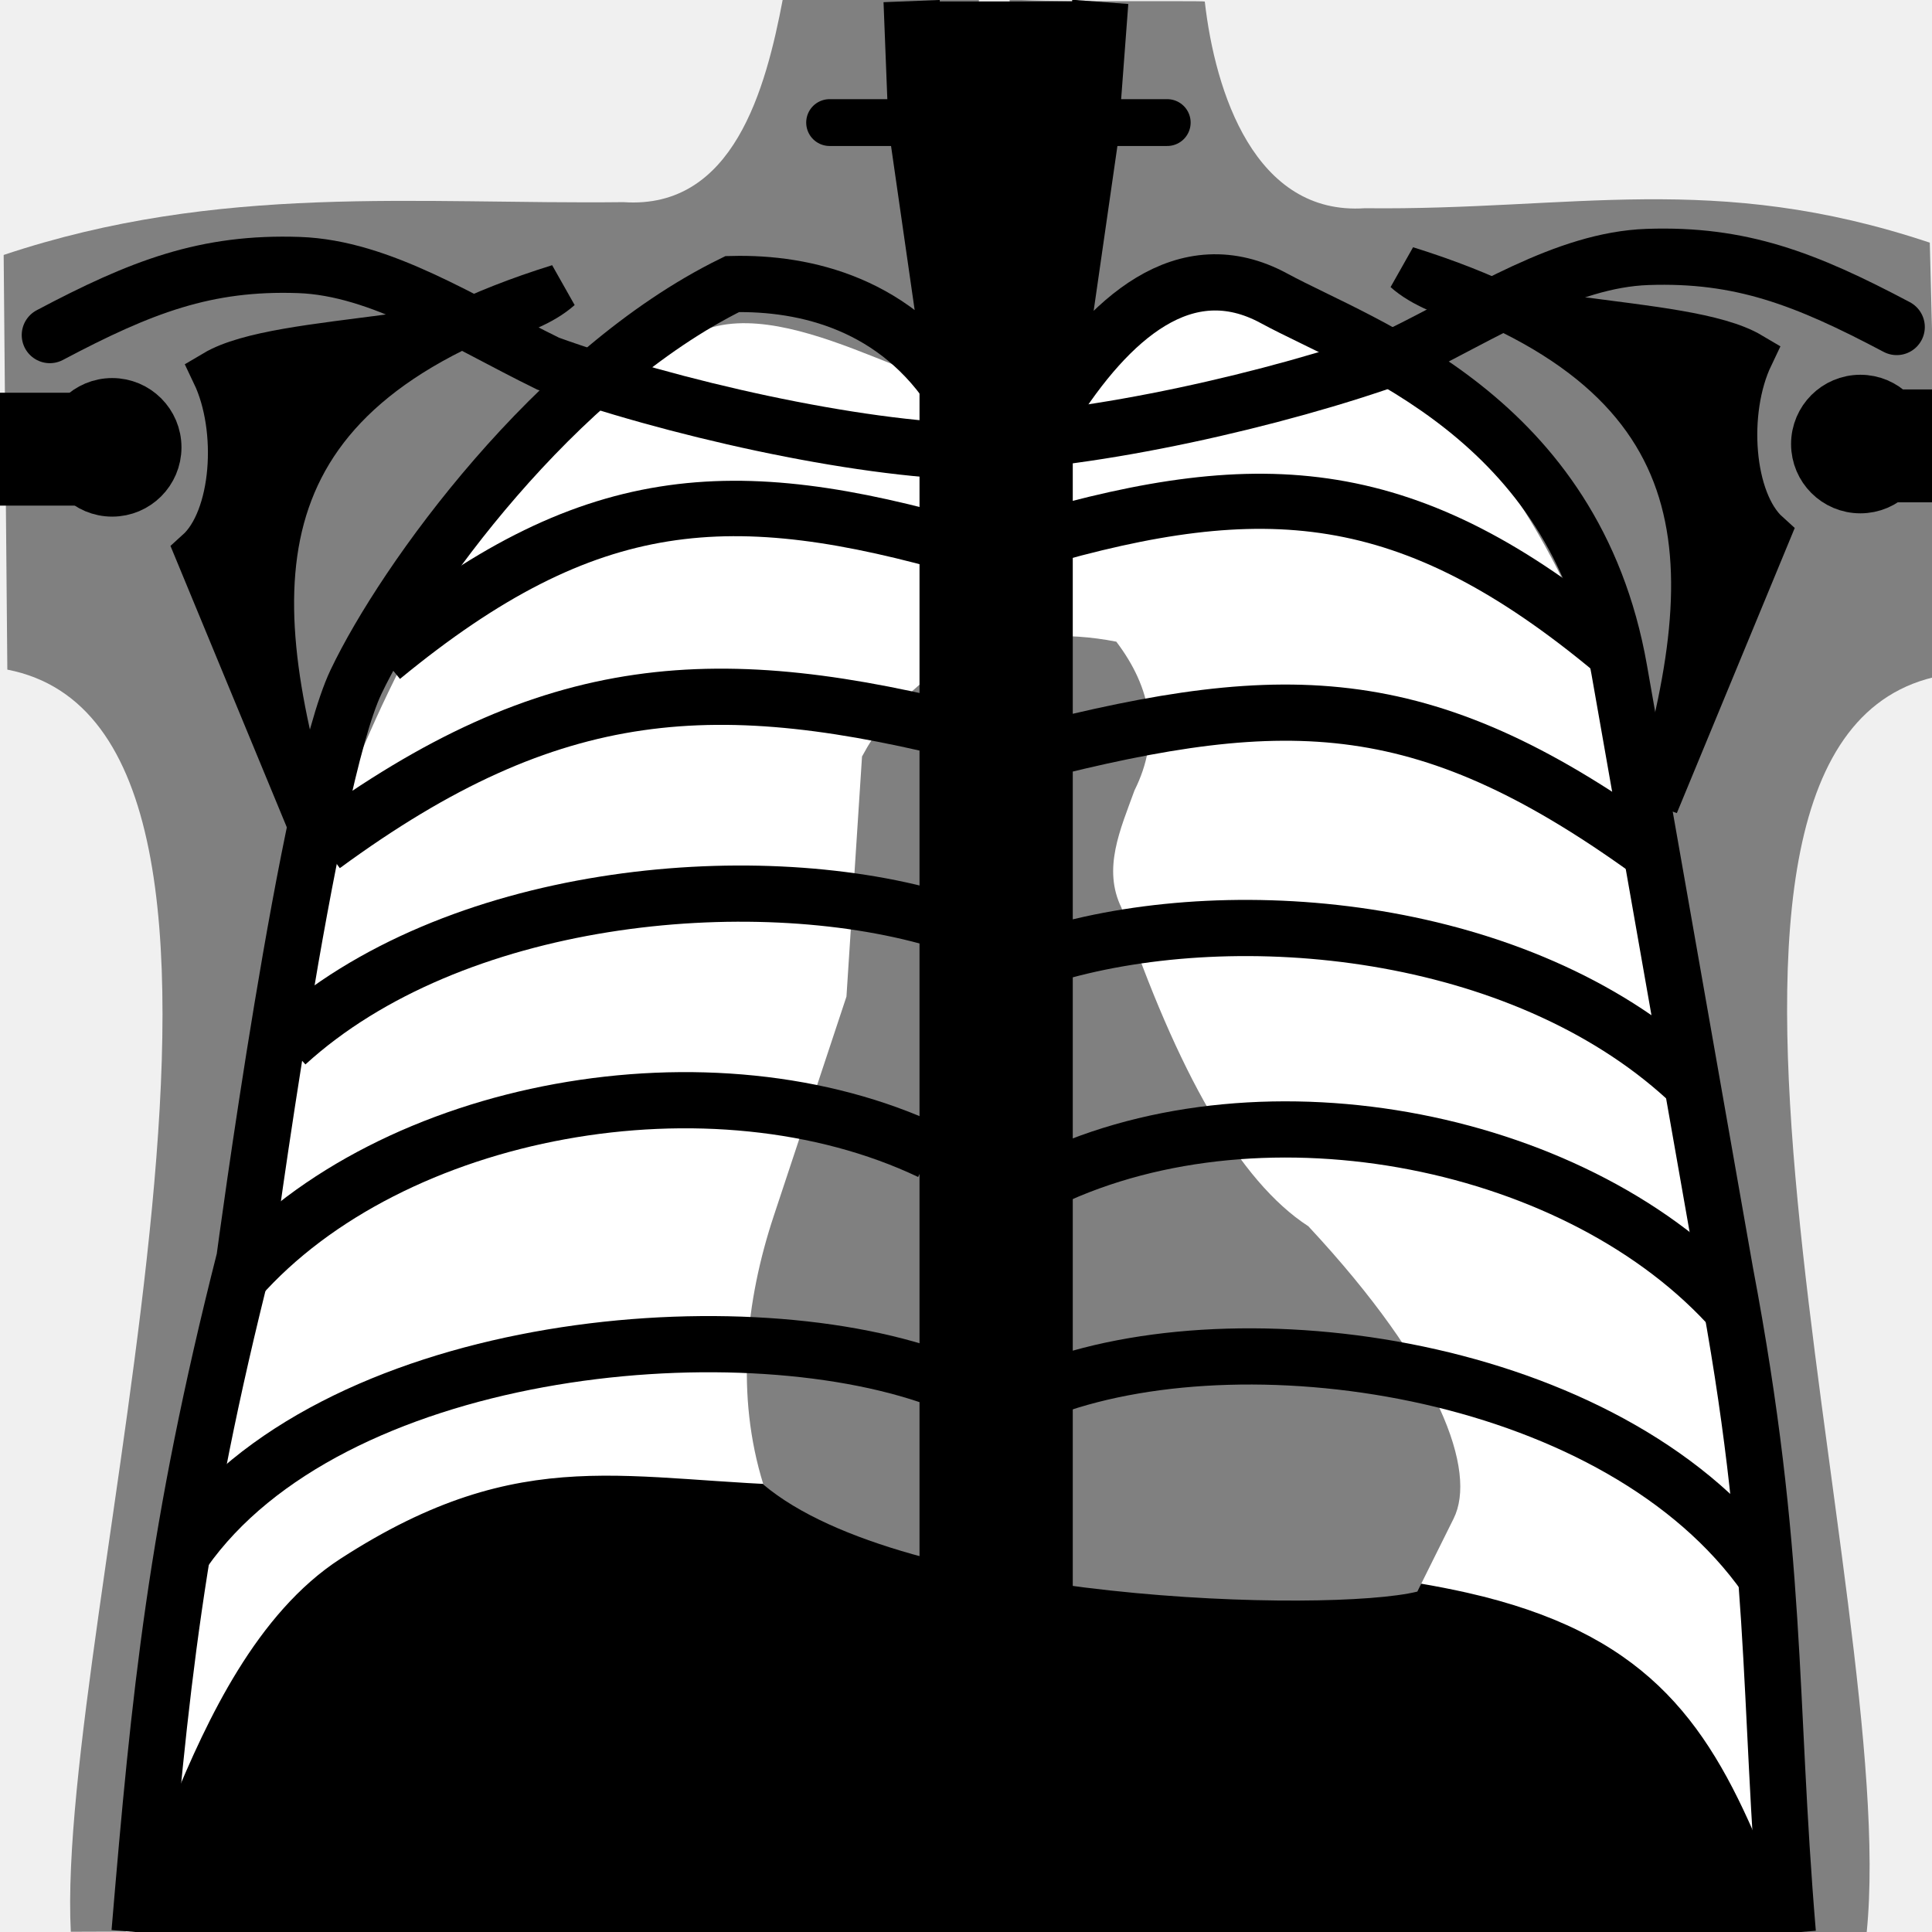
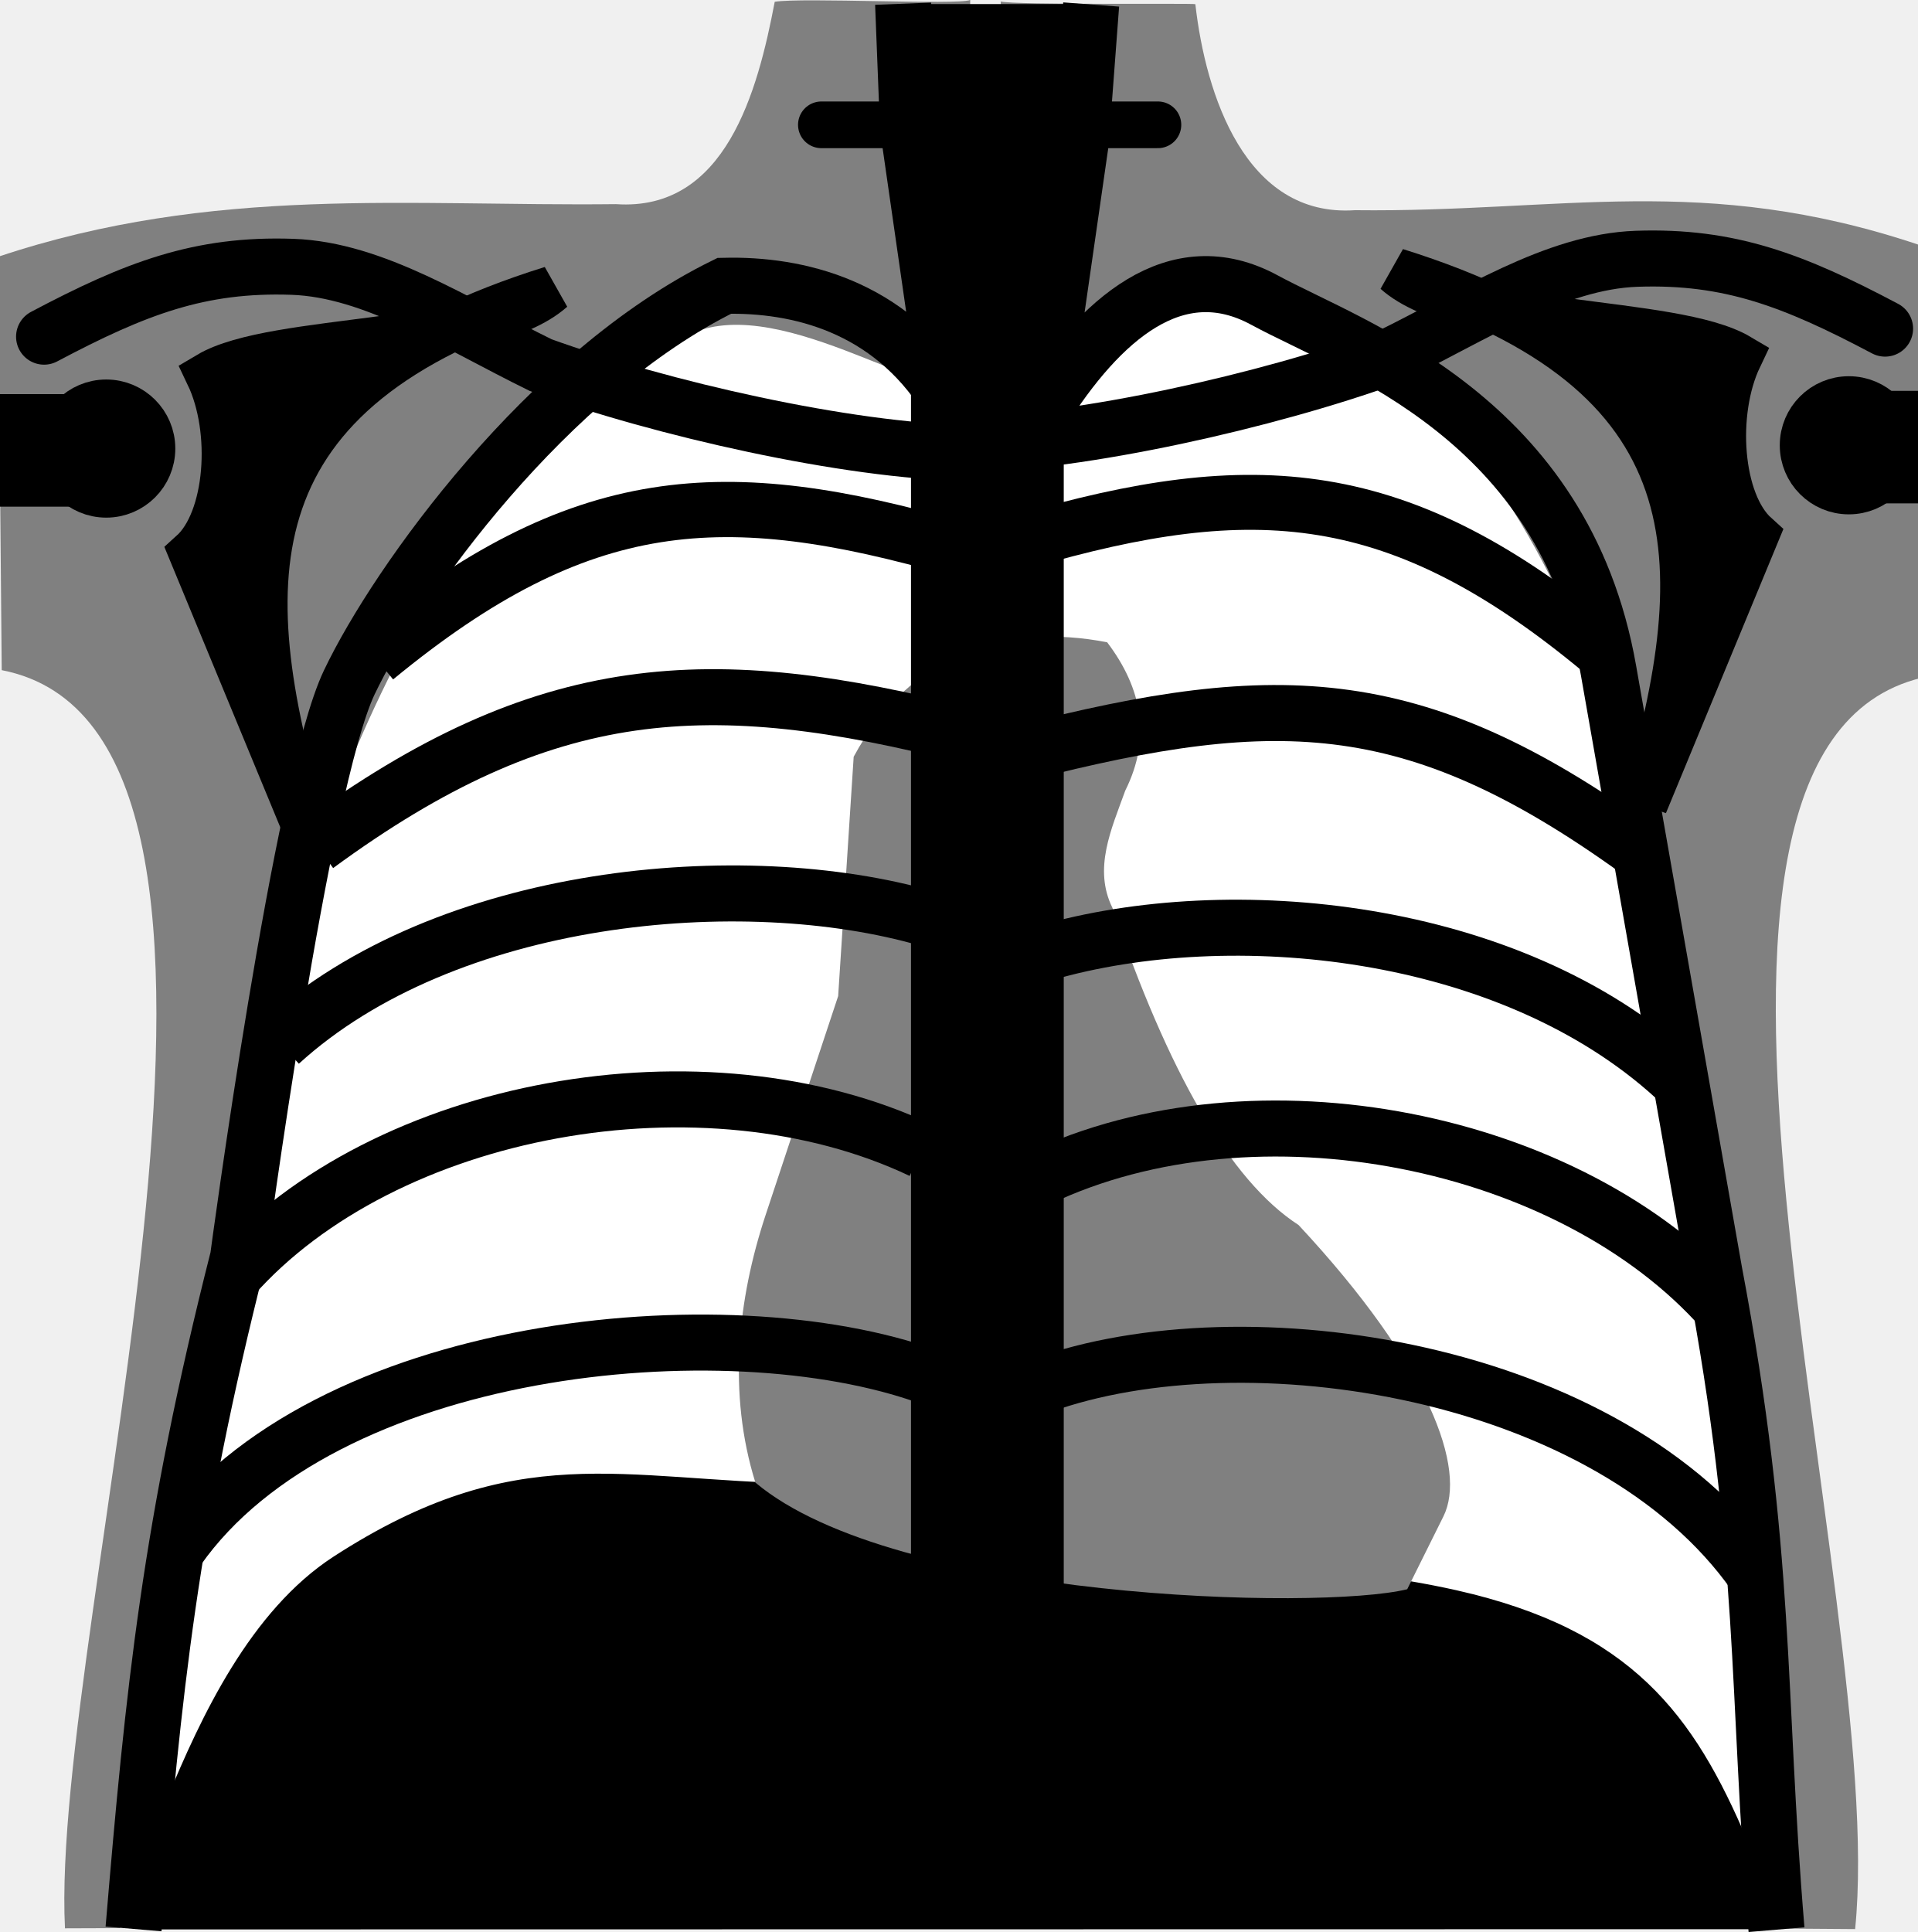
- <svg xmlns="http://www.w3.org/2000/svg" width="174.651mm" height="174.651mm" viewBox="0 0 618.843 618.843" id="svg2" version="1.1">
+ <svg xmlns="http://www.w3.org/2000/svg" width="127.034" height="128" viewBox="0 0 119.094 120" id="svg2" version="1.1">
  <defs id="defs4" />
-   <g id="layer2" transform="translate(-53.85858,-44.75912)">
-     <path style="color:#000000;clip-rule:nonzero;display:inline;overflow:visible;visibility:visible;opacity:1;isolation:auto;mix-blend-mode:normal;color-interpolation:sRGB;color-interpolation-filters:linearRGB;solid-color:#000000;solid-opacity:1;fill:#ffffff;fill-opacity:1;fill-rule:evenodd;stroke:none;stroke-width:5;stroke-linecap:round;stroke-linejoin:miter;stroke-miterlimit:4;stroke-dasharray:none;stroke-dashoffset:0;stroke-opacity:1;marker:none;color-rendering:auto;image-rendering:auto;shape-rendering:auto;text-rendering:auto;enable-background:accumulate" d="m 546.449,200.314 -91.703,-61.993 c -28.191,-0.19 -85.149,17.993 -85.151,48.022 l -0.034,477.627 261.27,-2.12 C 621.159,569.436 609.767,506.642 600.728,425.015 590.707,334.524 599.484,245.922 546.449,200.314 Z" id="rect4542-2" />
-     <path style="color:#000000;clip-rule:nonzero;display:inline;overflow:visible;visibility:visible;opacity:1;isolation:auto;mix-blend-mode:normal;color-interpolation:sRGB;color-interpolation-filters:linearRGB;solid-color:#000000;solid-opacity:1;fill:#ffffff;fill-opacity:1;fill-rule:evenodd;stroke:none;stroke-width:5;stroke-linecap:round;stroke-linejoin:miter;stroke-miterlimit:4;stroke-dasharray:none;stroke-dashoffset:0;stroke-opacity:1;marker:none;color-rendering:auto;image-rendering:auto;shape-rendering:auto;text-rendering:auto;enable-background:accumulate" d="m 205.492,204.001 81.729,-68.642 c 28.191,-0.19 85.149,17.993 85.151,48.022 l 0.034,480.565 -276.231,-0.071 C 105.847,571.46 123.888,505.342 132.927,423.714 142.948,333.223 152.457,249.608 205.492,204.001 Z" id="rect4542" />
-     <path style="color:#000000;clip-rule:nonzero;display:inline;overflow:visible;visibility:visible;opacity:1;isolation:auto;mix-blend-mode:normal;color-interpolation:sRGB;color-interpolation-filters:linearRGB;solid-color:#000000;solid-opacity:1;fill:#808080;fill-opacity:1;fill-rule:evenodd;stroke:none;stroke-width:5;stroke-linecap:butt;stroke-linejoin:miter;stroke-miterlimit:4;stroke-dasharray:none;stroke-dashoffset:0;stroke-opacity:1;marker:none;color-rendering:auto;image-rendering:auto;shape-rendering:auto;text-rendering:auto;enable-background:accumulate" d="m 671.998,122.49 c -69.105,-23.091 -114.621,-10.273 -180.935,-11.035 -35.256,2.406 -48.007,-37.175 -51.297,-66.2 0,-0.36 -58.443,0.349 -62.511,-0.865 l 0.021,125.314 c 13.313,6.675 47.464,-38.015 79.242,-29.448 174.487,47.036 143.846,422.948 173.344,523.353 l 21.913,0.164 C 662.645,556.401 574.059,280.889 675.524,261.193 Z" id="rect4493-9" />
-     <path style="color:#000000;clip-rule:nonzero;display:inline;overflow:visible;visibility:visible;opacity:1;isolation:auto;mix-blend-mode:normal;color-interpolation:sRGB;color-interpolation-filters:linearRGB;solid-color:#000000;solid-opacity:1;fill:#808080;fill-opacity:1;fill-rule:evenodd;stroke:none;stroke-width:5;stroke-linecap:butt;stroke-linejoin:miter;stroke-miterlimit:4;stroke-dasharray:none;stroke-dashoffset:0;stroke-opacity:1;marker:none;color-rendering:auto;image-rendering:auto;shape-rendering:auto;text-rendering:auto;enable-background:accumulate" d="m 55.034,126.421 c 69.105,-23.091 132.253,-16.151 198.567,-16.912 35.256,2.406 45.554,-36.327 51.003,-65.024 8.768,-1.434 58.737,1.092 62.805,-0.571 L 367.387,167.758 c -13.313,6.675 -63.672,-31.805 -92.172,-15.343 C 115.744,244.528 114.347,569.31 94.231,663.461 l -17.695,0.063 C 71.544,564.381 157.674,278.943 56.209,259.247 Z" id="rect4493" />
-     <path style="color:#000000;clip-rule:nonzero;display:inline;overflow:visible;visibility:visible;opacity:1;isolation:auto;mix-blend-mode:normal;color-interpolation:sRGB;color-interpolation-filters:linearRGB;solid-color:#000000;solid-opacity:1;fill:none;fill-opacity:1;fill-rule:evenodd;stroke:#000000;stroke-width:18.017;stroke-linecap:butt;stroke-linejoin:miter;stroke-miterlimit:4;stroke-dasharray:none;stroke-dashoffset:0;stroke-opacity:1;color-rendering:auto;image-rendering:auto;shape-rendering:auto;text-rendering:auto;enable-background:accumulate" d="M 98.567,663.719 C 104.98,587.335 110.24,534.432 132.158,448.038 c 0,0 20.309,-152.486 35.74,-184.874 15.431,-32.387 63.68,-99.487 120.517,-127.413 23.475,-0.561 52.921,6.363 71.479,35.809 L 347.426,84.953 345.865,45.103" id="path4148" />
-     <path style="color:#000000;clip-rule:nonzero;display:inline;overflow:visible;visibility:visible;opacity:1;isolation:auto;mix-blend-mode:normal;color-interpolation:sRGB;color-interpolation-filters:linearRGB;solid-color:#000000;solid-opacity:1;fill:none;fill-opacity:1;fill-rule:evenodd;stroke:#000000;stroke-width:18;stroke-linecap:round;stroke-linejoin:miter;stroke-miterlimit:4;stroke-dasharray:none;stroke-dashoffset:0;stroke-opacity:1;color-rendering:auto;image-rendering:auto;shape-rendering:auto;text-rendering:auto;enable-background:accumulate" d="M 366.545,189.491 C 327.758,188.75 268.19,175.262 229.403,161.231 c -27.597,-13.528 -53.504,-30.68 -79.792,-31.584 -29.774,-1.024 -50.424,6.887 -79.792,22.442" id="path4152" />
-     <path style="fill:#000000;fill-rule:evenodd;stroke:#000000;stroke-width:1.003px;stroke-linecap:butt;stroke-linejoin:miter;stroke-opacity:1" d="m 109.716,622.275 c 10.889,-26.349 26.763,-60.519 53.455,-77.8 58.69,-37.997 91.895,-24.337 151.011,-23.346 27.139,9.892 52.193,24.707 84.694,24.735 39.524,0.034 85.206,0.671 124.759,9.538 56.072,12.658 75.968,39.849 93.09,80.248 l 4.188,27.654 -516.043,0.074 c -3.224,-21.734 -0.785,-19.37 4.844,-41.103 z" id="path4154" />
-     <path id="path4526" d="m 298.39,520.297 c -8.934,-28.7 -5.759,-58.693 3.325,-86.1 l 23.273,-70.217 4.987,-76.904 c 17.835,-33.159 49.197,-43.096 81.454,-36.78 11.199,14.786 14.287,30.664 5.818,47.647 -4.539,12.539 -10.301,25.078 -4.156,37.616 17.808,52.288 37.604,87.579 59.844,101.982 42.434,45.54 54.046,78.535 46.545,93.623 l -11.636,23.406 c -27.958,6.883 -164.461,3.589 -209.453,-34.273 z" style="color:#000000;clip-rule:nonzero;display:inline;overflow:visible;visibility:visible;opacity:1;isolation:auto;mix-blend-mode:normal;color-interpolation:sRGB;color-interpolation-filters:linearRGB;solid-color:#000000;solid-opacity:1;fill:#808080;fill-opacity:1;fill-rule:evenodd;stroke:none;stroke-width:5;stroke-linecap:butt;stroke-linejoin:miter;stroke-miterlimit:4;stroke-dasharray:none;stroke-dashoffset:0;stroke-opacity:1;marker:none;color-rendering:auto;image-rendering:auto;shape-rendering:auto;text-rendering:auto;enable-background:accumulate" />
-     <path style="color:#000000;clip-rule:nonzero;display:inline;overflow:visible;visibility:visible;opacity:1;isolation:auto;mix-blend-mode:normal;color-interpolation:sRGB;color-interpolation-filters:linearRGB;solid-color:#000000;solid-opacity:1;fill:none;fill-opacity:1;fill-rule:evenodd;stroke:#000000;stroke-width:18;stroke-linecap:butt;stroke-linejoin:miter;stroke-miterlimit:4;stroke-dasharray:none;stroke-dashoffset:0;stroke-opacity:1;color-rendering:auto;image-rendering:auto;shape-rendering:auto;text-rendering:auto;enable-background:accumulate" d="m 112.76,541.658 c 46.651,-66.358 175.831,-78.941 241.175,-55.371" id="path4158" />
-     <path style="color:#000000;clip-rule:nonzero;display:inline;overflow:visible;visibility:visible;opacity:1;isolation:auto;mix-blend-mode:normal;color-interpolation:sRGB;color-interpolation-filters:linearRGB;solid-color:#000000;solid-opacity:1;fill:none;fill-opacity:1;fill-rule:evenodd;stroke:#000000;stroke-width:18;stroke-linecap:butt;stroke-linejoin:miter;stroke-miterlimit:4;stroke-dasharray:none;stroke-dashoffset:0;stroke-opacity:1;color-rendering:auto;image-rendering:auto;shape-rendering:auto;text-rendering:auto;enable-background:accumulate" d="m 130.347,454.288 c 48.895,-55.279 151.775,-73.771 221.472,-40.654" id="path4160" />
-     <path style="color:#000000;clip-rule:nonzero;display:inline;overflow:visible;visibility:visible;opacity:1;isolation:auto;mix-blend-mode:normal;color-interpolation:sRGB;color-interpolation-filters:linearRGB;solid-color:#000000;solid-opacity:1;fill:none;fill-opacity:1;fill-rule:evenodd;stroke:#000000;stroke-width:18;stroke-linecap:butt;stroke-linejoin:miter;stroke-miterlimit:4;stroke-dasharray:none;stroke-dashoffset:0;stroke-opacity:1;color-rendering:auto;image-rendering:auto;shape-rendering:auto;text-rendering:auto;enable-background:accumulate" d="m 145.628,379.059 c 53.202,-48.522 148.746,-57.1 208.055,-39.965" id="path4162" />
-     <path style="color:#000000;clip-rule:nonzero;display:inline;overflow:visible;visibility:visible;opacity:1;isolation:auto;mix-blend-mode:normal;color-interpolation:sRGB;color-interpolation-filters:linearRGB;solid-color:#000000;solid-opacity:1;fill:none;fill-opacity:1;fill-rule:evenodd;stroke:#000000;stroke-width:18;stroke-linecap:butt;stroke-linejoin:miter;stroke-miterlimit:4;stroke-dasharray:none;stroke-dashoffset:0;stroke-opacity:1;color-rendering:auto;image-rendering:auto;shape-rendering:auto;text-rendering:auto;enable-background:accumulate" d="m 157.382,315.585 c 73.501,-53.914 126.331,-56.47 209.23,-35.264" id="path4164" />
-     <path id="path4205" d="m 176.336,255.37 c 66.108,-54.401 112.127,-56.491 186.688,-35.093" style="color:#000000;clip-rule:nonzero;display:inline;overflow:visible;visibility:visible;opacity:1;isolation:auto;mix-blend-mode:normal;color-interpolation:sRGB;color-interpolation-filters:linearRGB;solid-color:#000000;solid-opacity:1;fill:none;fill-opacity:1;fill-rule:evenodd;stroke:#000000;stroke-width:17.752;stroke-linecap:butt;stroke-linejoin:miter;stroke-miterlimit:4;stroke-dasharray:none;stroke-dashoffset:0;stroke-opacity:1;color-rendering:auto;image-rendering:auto;shape-rendering:auto;text-rendering:auto;enable-background:accumulate" />
-     <path style="color:#000000;clip-rule:nonzero;display:inline;overflow:visible;visibility:visible;opacity:1;isolation:auto;mix-blend-mode:normal;color-interpolation:sRGB;color-interpolation-filters:linearRGB;solid-color:#000000;solid-opacity:1;fill:none;fill-opacity:1;fill-rule:evenodd;stroke:#000000;stroke-width:18.009;stroke-linecap:butt;stroke-linejoin:miter;stroke-miterlimit:4;stroke-dasharray:none;stroke-dashoffset:0;stroke-opacity:1;color-rendering:auto;image-rendering:auto;shape-rendering:auto;text-rendering:auto;enable-background:accumulate" d="M 626.515,663.952 C 620.102,587.641 623.694,543.338 606.478,452.32 L 572.518,259.304 C 558.211,177.988 490.519,155.823 461.974,140.333 c -28.545,-15.491 -52.921,6.357 -71.48,35.775 l 12.467,-86.524 3.325,-44.225" id="path4148-6" />
-     <path id="path4205-2" d="M 570.6,253.459 C 505.294,198.996 458.353,196.414 384.696,217.837" style="color:#000000;clip-rule:nonzero;display:inline;overflow:visible;visibility:visible;opacity:1;isolation:auto;mix-blend-mode:normal;color-interpolation:sRGB;color-interpolation-filters:linearRGB;solid-color:#000000;solid-opacity:1;fill:none;fill-opacity:1;fill-rule:evenodd;stroke:#000000;stroke-width:17.654;stroke-linecap:butt;stroke-linejoin:miter;stroke-miterlimit:4;stroke-dasharray:none;stroke-dashoffset:0;stroke-opacity:1;color-rendering:auto;image-rendering:auto;shape-rendering:auto;text-rendering:auto;enable-background:accumulate" />
-     <path style="color:#000000;clip-rule:nonzero;display:inline;overflow:visible;visibility:visible;opacity:1;isolation:auto;mix-blend-mode:normal;color-interpolation:sRGB;color-interpolation-filters:linearRGB;solid-color:#000000;solid-opacity:1;fill:none;fill-opacity:1;fill-rule:evenodd;stroke:#000000;stroke-width:18;stroke-linecap:round;stroke-linejoin:miter;stroke-miterlimit:4;stroke-dasharray:none;stroke-dashoffset:0;stroke-opacity:1;color-rendering:auto;image-rendering:auto;shape-rendering:auto;text-rendering:auto;enable-background:accumulate" d="m 364.672,186.907 c 38.788,-0.741 98.355,-14.229 137.143,-28.26 27.597,-13.528 53.504,-30.68 79.792,-31.584 29.774,-1.024 50.424,6.887 79.792,22.442" id="path4152-9" />
-     <path style="color:#000000;clip-rule:nonzero;display:inline;overflow:visible;visibility:visible;opacity:1;isolation:auto;mix-blend-mode:normal;color-interpolation:sRGB;color-interpolation-filters:linearRGB;solid-color:#000000;solid-opacity:1;fill:none;fill-opacity:1;fill-rule:evenodd;stroke:#000000;stroke-width:18;stroke-linecap:butt;stroke-linejoin:miter;stroke-miterlimit:4;stroke-dasharray:none;stroke-dashoffset:0;stroke-opacity:1;color-rendering:auto;image-rendering:auto;shape-rendering:auto;text-rendering:auto;enable-background:accumulate" d="M 585.049,319.533 C 511.549,265.618 467.03,264.725 384.131,285.932" id="path4164-9" />
-     <path style="color:#000000;clip-rule:nonzero;display:inline;overflow:visible;visibility:visible;opacity:1;isolation:auto;mix-blend-mode:normal;color-interpolation:sRGB;color-interpolation-filters:linearRGB;solid-color:#000000;solid-opacity:1;fill:none;fill-opacity:1;fill-rule:evenodd;stroke:#000000;stroke-width:18;stroke-linecap:butt;stroke-linejoin:miter;stroke-miterlimit:4;stroke-dasharray:none;stroke-dashoffset:0;stroke-opacity:1;color-rendering:auto;image-rendering:auto;shape-rendering:auto;text-rendering:auto;enable-background:accumulate" d="M 593.751,390.07 C 540.55,341.548 450.882,332.97 391.574,350.105" id="path4162-4" />
-     <path style="color:#000000;clip-rule:nonzero;display:inline;overflow:visible;visibility:visible;opacity:1;isolation:auto;mix-blend-mode:normal;color-interpolation:sRGB;color-interpolation-filters:linearRGB;solid-color:#000000;solid-opacity:1;fill:none;fill-opacity:1;fill-rule:evenodd;stroke:#000000;stroke-width:18;stroke-linecap:butt;stroke-linejoin:miter;stroke-miterlimit:4;stroke-dasharray:none;stroke-dashoffset:0;stroke-opacity:1;color-rendering:auto;image-rendering:auto;shape-rendering:auto;text-rendering:auto;enable-background:accumulate" d="M 609.319,464.881 C 560.423,409.602 459.206,389.448 389.509,422.565" id="path4160-3" />
-     <path style="color:#000000;clip-rule:nonzero;display:inline;overflow:visible;visibility:visible;opacity:1;isolation:auto;mix-blend-mode:normal;color-interpolation:sRGB;color-interpolation-filters:linearRGB;solid-color:#000000;solid-opacity:1;fill:none;fill-opacity:1;fill-rule:evenodd;stroke:#000000;stroke-width:18;stroke-linecap:butt;stroke-linejoin:miter;stroke-miterlimit:4;stroke-dasharray:none;stroke-dashoffset:0;stroke-opacity:1;color-rendering:auto;image-rendering:auto;shape-rendering:auto;text-rendering:auto;enable-background:accumulate" d="M 619.515,549.807 C 572.864,483.449 455.623,465.561 390.279,489.131" id="path4158-9" />
-     <path style="color:#000000;clip-rule:nonzero;display:inline;overflow:visible;visibility:visible;opacity:1;isolation:auto;mix-blend-mode:normal;color-interpolation:sRGB;color-interpolation-filters:linearRGB;solid-color:#000000;solid-opacity:1;fill:#000000;fill-opacity:1;fill-rule:evenodd;stroke:#000000;stroke-width:15;stroke-linecap:butt;stroke-linejoin:miter;stroke-miterlimit:4;stroke-dasharray:none;stroke-dashoffset:0;stroke-opacity:1;color-rendering:auto;image-rendering:auto;shape-rendering:auto;text-rendering:auto;enable-background:accumulate" d="m 153.154,308.085 -35.74,-86.442 c 11.804,-10.652 13.859,-39.417 5.355,-57.243 21.178,-12.547 88.896,-8.643 110.177,-27.536 -103.124,32.144 -103.073,92.489 -79.792,171.221 z" id="path4150-1" />
-     <rect style="color:#000000;clip-rule:nonzero;display:inline;overflow:visible;visibility:visible;opacity:1;isolation:auto;mix-blend-mode:normal;color-interpolation:sRGB;color-interpolation-filters:linearRGB;solid-color:#000000;solid-opacity:1;fill:#000000;fill-opacity:1;fill-rule:evenodd;stroke:#000000;stroke-width:22.259;stroke-linecap:butt;stroke-linejoin:miter;stroke-miterlimit:4;stroke-dasharray:none;stroke-dashoffset:0;stroke-opacity:1;marker:none;color-rendering:auto;image-rendering:auto;shape-rendering:auto;text-rendering:auto;enable-background:accumulate" id="rect4338" width="26.829" height="588.716" x="359.52" y="56.35" />
-     <circle style="color:#000000;clip-rule:nonzero;display:inline;overflow:visible;visibility:visible;opacity:1;isolation:auto;mix-blend-mode:normal;color-interpolation:sRGB;color-interpolation-filters:linearRGB;solid-color:#000000;solid-opacity:1;fill:#000000;fill-opacity:1;fill-rule:evenodd;stroke:#000000;stroke-width:15;stroke-linecap:butt;stroke-linejoin:miter;stroke-miterlimit:4;stroke-dasharray:none;stroke-dashoffset:0;stroke-opacity:1;marker:none;color-rendering:auto;image-rendering:auto;shape-rendering:auto;text-rendering:auto;enable-background:accumulate" id="path4340" cx="89.794" cy="188.048" r="14.693" />
-     <rect style="color:#000000;clip-rule:nonzero;display:inline;overflow:visible;visibility:visible;opacity:1;isolation:auto;mix-blend-mode:normal;color-interpolation:sRGB;color-interpolation-filters:linearRGB;solid-color:#000000;solid-opacity:1;fill:#000000;fill-opacity:1;fill-rule:evenodd;stroke:#000000;stroke-width:15;stroke-linecap:butt;stroke-linejoin:miter;stroke-miterlimit:4;stroke-dasharray:none;stroke-dashoffset:0;stroke-opacity:1;marker:none;color-rendering:auto;image-rendering:auto;shape-rendering:auto;text-rendering:auto;enable-background:accumulate" id="rect4342" width="34.088" height="21.158" x="53.942" y="178.057" />
-     <path style="color:#000000;clip-rule:nonzero;display:inline;overflow:visible;visibility:visible;opacity:1;isolation:auto;mix-blend-mode:normal;color-interpolation:sRGB;color-interpolation-filters:linearRGB;solid-color:#000000;solid-opacity:1;fill:none;fill-opacity:1;fill-rule:evenodd;stroke:#000000;stroke-width:15;stroke-linecap:round;stroke-linejoin:miter;stroke-miterlimit:4;stroke-dasharray:none;stroke-dashoffset:0;stroke-opacity:1;color-rendering:auto;image-rendering:auto;shape-rendering:auto;text-rendering:auto;enable-background:accumulate" d="m 319.594,84.021 108.141,0" id="path4344" />
-     <circle style="color:#000000;clip-rule:nonzero;display:inline;overflow:visible;visibility:visible;opacity:1;isolation:auto;mix-blend-mode:normal;color-interpolation:sRGB;color-interpolation-filters:linearRGB;solid-color:#000000;solid-opacity:1;fill:#000000;fill-opacity:1;fill-rule:evenodd;stroke:#000000;stroke-width:15;stroke-linecap:butt;stroke-linejoin:miter;stroke-miterlimit:4;stroke-dasharray:none;stroke-dashoffset:0;stroke-opacity:1;marker:none;color-rendering:auto;image-rendering:auto;shape-rendering:auto;text-rendering:auto;enable-background:accumulate" id="path4340-4" cx="-649.753" cy="186.993" r="14.693" transform="scale(-1,1)" />
-     <rect style="color:#000000;clip-rule:nonzero;display:inline;overflow:visible;visibility:visible;opacity:1;isolation:auto;mix-blend-mode:normal;color-interpolation:sRGB;color-interpolation-filters:linearRGB;solid-color:#000000;solid-opacity:1;fill:#000000;fill-opacity:1;fill-rule:evenodd;stroke:#000000;stroke-width:15;stroke-linecap:butt;stroke-linejoin:miter;stroke-miterlimit:4;stroke-dasharray:none;stroke-dashoffset:0;stroke-opacity:1;marker:none;color-rendering:auto;image-rendering:auto;shape-rendering:auto;text-rendering:auto;enable-background:accumulate" id="rect4342-4" width="34.088" height="21.158" x="-685.604" y="177.001" transform="scale(-1,1)" />
-     <path style="color:#000000;clip-rule:nonzero;display:inline;overflow:visible;visibility:visible;opacity:1;isolation:auto;mix-blend-mode:normal;color-interpolation:sRGB;color-interpolation-filters:linearRGB;solid-color:#000000;solid-opacity:1;fill:#000000;fill-opacity:1;fill-rule:evenodd;stroke:#000000;stroke-width:15;stroke-linecap:butt;stroke-linejoin:miter;stroke-miterlimit:4;stroke-dasharray:none;stroke-dashoffset:0;stroke-opacity:1;color-rendering:auto;image-rendering:auto;shape-rendering:auto;text-rendering:auto;enable-background:accumulate" d="m 584.043,302.337 35.74,-86.442 c -11.804,-10.652 -13.859,-39.417 -5.355,-57.243 -21.178,-12.547 -88.896,-8.643 -110.177,-27.536 103.124,32.144 103.073,92.489 79.792,171.221 z" id="path4150-1-3" />
+   <g id="layer2" transform="translate(-309.0541,-294.3095)">
+     <g id="g901" transform="matrix(0.1933013,0,0,0.1933013,298.2955,285.821)">
+       <path id="rect4542-2" d="m 546.449,200.314 -91.703,-61.993 c -28.191,-0.19 -85.149,17.993 -85.151,48.022 l -0.034,477.627 261.27,-2.12 C 621.159,569.436 609.767,506.642 600.728,425.015 590.707,334.524 599.484,245.922 546.449,200.314 Z" style="color:#000000;clip-rule:nonzero;display:inline;overflow:visible;visibility:visible;opacity:1;isolation:auto;mix-blend-mode:normal;color-interpolation:sRGB;color-interpolation-filters:linearRGB;solid-color:#000000;solid-opacity:1;fill:#ffffff;fill-opacity:1;fill-rule:evenodd;stroke:none;stroke-width:5;stroke-linecap:round;stroke-linejoin:miter;stroke-miterlimit:4;stroke-dasharray:none;stroke-dashoffset:0;stroke-opacity:1;marker:none;color-rendering:auto;image-rendering:auto;shape-rendering:auto;text-rendering:auto;enable-background:accumulate" />
+       <path id="rect4542" d="m 205.492,204.001 81.729,-68.642 c 28.191,-0.19 85.149,17.993 85.151,48.022 l 0.034,480.565 -276.231,-0.071 C 105.847,571.46 123.888,505.342 132.927,423.714 142.948,333.223 152.457,249.608 205.492,204.001 Z" style="color:#000000;clip-rule:nonzero;display:inline;overflow:visible;visibility:visible;opacity:1;isolation:auto;mix-blend-mode:normal;color-interpolation:sRGB;color-interpolation-filters:linearRGB;solid-color:#000000;solid-opacity:1;fill:#ffffff;fill-opacity:1;fill-rule:evenodd;stroke:none;stroke-width:5;stroke-linecap:round;stroke-linejoin:miter;stroke-miterlimit:4;stroke-dasharray:none;stroke-dashoffset:0;stroke-opacity:1;marker:none;color-rendering:auto;image-rendering:auto;shape-rendering:auto;text-rendering:auto;enable-background:accumulate" />
+       <path id="rect4493-9" d="m 671.998,122.49 c -69.105,-23.091 -114.621,-10.273 -180.935,-11.035 -35.256,2.406 -48.007,-37.175 -51.297,-66.2 0,-0.36 -58.443,0.349 -62.511,-0.865 l 0.021,125.314 c 13.313,6.675 47.464,-38.015 79.242,-29.448 174.487,47.036 143.846,422.948 173.344,523.353 l 21.913,0.164 C 662.645,556.401 574.059,280.889 675.524,261.193 Z" style="color:#000000;clip-rule:nonzero;display:inline;overflow:visible;visibility:visible;opacity:1;isolation:auto;mix-blend-mode:normal;color-interpolation:sRGB;color-interpolation-filters:linearRGB;solid-color:#000000;solid-opacity:1;fill:#808080;fill-opacity:1;fill-rule:evenodd;stroke:none;stroke-width:5;stroke-linecap:butt;stroke-linejoin:miter;stroke-miterlimit:4;stroke-dasharray:none;stroke-dashoffset:0;stroke-opacity:1;marker:none;color-rendering:auto;image-rendering:auto;shape-rendering:auto;text-rendering:auto;enable-background:accumulate" />
+       <path id="rect4493" d="m 55.034,126.421 c 69.105,-23.091 132.253,-16.151 198.567,-16.912 35.256,2.406 45.554,-36.327 51.003,-65.024 8.768,-1.434 58.737,1.092 62.805,-0.571 L 367.387,167.758 c -13.313,6.675 -63.672,-31.805 -92.172,-15.343 C 115.744,244.528 114.347,569.31 94.231,663.461 l -17.695,0.063 C 71.544,564.381 157.674,278.943 56.209,259.247 Z" style="color:#000000;clip-rule:nonzero;display:inline;overflow:visible;visibility:visible;opacity:1;isolation:auto;mix-blend-mode:normal;color-interpolation:sRGB;color-interpolation-filters:linearRGB;solid-color:#000000;solid-opacity:1;fill:#808080;fill-opacity:1;fill-rule:evenodd;stroke:none;stroke-width:5;stroke-linecap:butt;stroke-linejoin:miter;stroke-miterlimit:4;stroke-dasharray:none;stroke-dashoffset:0;stroke-opacity:1;marker:none;color-rendering:auto;image-rendering:auto;shape-rendering:auto;text-rendering:auto;enable-background:accumulate" />
+       <path id="path4148" d="M 98.567,663.719 C 104.98,587.335 110.24,534.432 132.158,448.038 c 0,0 20.309,-152.486 35.74,-184.874 15.431,-32.387 63.68,-99.487 120.517,-127.413 23.475,-0.561 52.921,6.363 71.479,35.809 L 347.426,84.953 345.865,45.103" style="color:#000000;clip-rule:nonzero;display:inline;overflow:visible;visibility:visible;opacity:1;isolation:auto;mix-blend-mode:normal;color-interpolation:sRGB;color-interpolation-filters:linearRGB;solid-color:#000000;solid-opacity:1;fill:none;fill-opacity:1;fill-rule:evenodd;stroke:#000000;stroke-width:18.017;stroke-linecap:butt;stroke-linejoin:miter;stroke-miterlimit:4;stroke-dasharray:none;stroke-dashoffset:0;stroke-opacity:1;color-rendering:auto;image-rendering:auto;shape-rendering:auto;text-rendering:auto;enable-background:accumulate" />
+       <path id="path4152" d="M 366.545,189.491 C 327.758,188.75 268.19,175.262 229.403,161.231 c -27.597,-13.528 -53.504,-30.68 -79.792,-31.584 -29.774,-1.024 -50.424,6.887 -79.792,22.442" style="color:#000000;clip-rule:nonzero;display:inline;overflow:visible;visibility:visible;opacity:1;isolation:auto;mix-blend-mode:normal;color-interpolation:sRGB;color-interpolation-filters:linearRGB;solid-color:#000000;solid-opacity:1;fill:none;fill-opacity:1;fill-rule:evenodd;stroke:#000000;stroke-width:18;stroke-linecap:round;stroke-linejoin:miter;stroke-miterlimit:4;stroke-dasharray:none;stroke-dashoffset:0;stroke-opacity:1;color-rendering:auto;image-rendering:auto;shape-rendering:auto;text-rendering:auto;enable-background:accumulate" />
+       <path id="path4154" d="m 109.716,622.275 c 10.889,-26.349 26.763,-60.519 53.455,-77.8 58.69,-37.997 91.895,-24.337 151.011,-23.346 27.139,9.892 52.193,24.707 84.694,24.735 39.524,0.034 85.206,0.671 124.759,9.538 56.072,12.658 75.968,39.849 93.09,80.248 l 4.188,27.654 -516.043,0.074 c -3.224,-21.734 -0.785,-19.37 4.844,-41.103 z" style="fill:#000000;fill-rule:evenodd;stroke:#000000;stroke-width:1.003px;stroke-linecap:butt;stroke-linejoin:miter;stroke-opacity:1" />
+       <path style="color:#000000;clip-rule:nonzero;display:inline;overflow:visible;visibility:visible;opacity:1;isolation:auto;mix-blend-mode:normal;color-interpolation:sRGB;color-interpolation-filters:linearRGB;solid-color:#000000;solid-opacity:1;fill:#808080;fill-opacity:1;fill-rule:evenodd;stroke:none;stroke-width:5;stroke-linecap:butt;stroke-linejoin:miter;stroke-miterlimit:4;stroke-dasharray:none;stroke-dashoffset:0;stroke-opacity:1;marker:none;color-rendering:auto;image-rendering:auto;shape-rendering:auto;text-rendering:auto;enable-background:accumulate" d="m 298.39,520.297 c -8.934,-28.7 -5.759,-58.693 3.325,-86.1 l 23.273,-70.217 4.987,-76.904 c 17.835,-33.159 49.197,-43.096 81.454,-36.78 11.199,14.786 14.287,30.664 5.818,47.647 -4.539,12.539 -10.301,25.078 -4.156,37.616 17.808,52.288 37.604,87.579 59.844,101.982 42.434,45.54 54.046,78.535 46.545,93.623 l -11.636,23.406 c -27.958,6.883 -164.461,3.589 -209.453,-34.273 z" id="path4526" />
+       <path id="path4158" d="m 112.76,541.658 c 46.651,-66.358 175.831,-78.941 241.175,-55.371" style="color:#000000;clip-rule:nonzero;display:inline;overflow:visible;visibility:visible;opacity:1;isolation:auto;mix-blend-mode:normal;color-interpolation:sRGB;color-interpolation-filters:linearRGB;solid-color:#000000;solid-opacity:1;fill:none;fill-opacity:1;fill-rule:evenodd;stroke:#000000;stroke-width:18;stroke-linecap:butt;stroke-linejoin:miter;stroke-miterlimit:4;stroke-dasharray:none;stroke-dashoffset:0;stroke-opacity:1;color-rendering:auto;image-rendering:auto;shape-rendering:auto;text-rendering:auto;enable-background:accumulate" />
+       <path id="path4160" d="m 130.347,454.288 c 48.895,-55.279 151.775,-73.771 221.472,-40.654" style="color:#000000;clip-rule:nonzero;display:inline;overflow:visible;visibility:visible;opacity:1;isolation:auto;mix-blend-mode:normal;color-interpolation:sRGB;color-interpolation-filters:linearRGB;solid-color:#000000;solid-opacity:1;fill:none;fill-opacity:1;fill-rule:evenodd;stroke:#000000;stroke-width:18;stroke-linecap:butt;stroke-linejoin:miter;stroke-miterlimit:4;stroke-dasharray:none;stroke-dashoffset:0;stroke-opacity:1;color-rendering:auto;image-rendering:auto;shape-rendering:auto;text-rendering:auto;enable-background:accumulate" />
+       <path id="path4162" d="m 145.628,379.059 c 53.202,-48.522 148.746,-57.1 208.055,-39.965" style="color:#000000;clip-rule:nonzero;display:inline;overflow:visible;visibility:visible;opacity:1;isolation:auto;mix-blend-mode:normal;color-interpolation:sRGB;color-interpolation-filters:linearRGB;solid-color:#000000;solid-opacity:1;fill:none;fill-opacity:1;fill-rule:evenodd;stroke:#000000;stroke-width:18;stroke-linecap:butt;stroke-linejoin:miter;stroke-miterlimit:4;stroke-dasharray:none;stroke-dashoffset:0;stroke-opacity:1;color-rendering:auto;image-rendering:auto;shape-rendering:auto;text-rendering:auto;enable-background:accumulate" />
+       <path id="path4164" d="m 157.382,315.585 c 73.501,-53.914 126.331,-56.47 209.23,-35.264" style="color:#000000;clip-rule:nonzero;display:inline;overflow:visible;visibility:visible;opacity:1;isolation:auto;mix-blend-mode:normal;color-interpolation:sRGB;color-interpolation-filters:linearRGB;solid-color:#000000;solid-opacity:1;fill:none;fill-opacity:1;fill-rule:evenodd;stroke:#000000;stroke-width:18;stroke-linecap:butt;stroke-linejoin:miter;stroke-miterlimit:4;stroke-dasharray:none;stroke-dashoffset:0;stroke-opacity:1;color-rendering:auto;image-rendering:auto;shape-rendering:auto;text-rendering:auto;enable-background:accumulate" />
+       <path style="color:#000000;clip-rule:nonzero;display:inline;overflow:visible;visibility:visible;opacity:1;isolation:auto;mix-blend-mode:normal;color-interpolation:sRGB;color-interpolation-filters:linearRGB;solid-color:#000000;solid-opacity:1;fill:none;fill-opacity:1;fill-rule:evenodd;stroke:#000000;stroke-width:17.752;stroke-linecap:butt;stroke-linejoin:miter;stroke-miterlimit:4;stroke-dasharray:none;stroke-dashoffset:0;stroke-opacity:1;color-rendering:auto;image-rendering:auto;shape-rendering:auto;text-rendering:auto;enable-background:accumulate" d="m 176.336,255.37 c 66.108,-54.401 112.127,-56.491 186.688,-35.093" id="path4205" />
+       <path id="path4148-6" d="M 626.515,663.952 C 620.102,587.641 623.694,543.338 606.478,452.32 L 572.518,259.304 C 558.211,177.988 490.519,155.823 461.974,140.333 c -28.545,-15.491 -52.921,6.357 -71.48,35.775 l 12.467,-86.524 3.325,-44.225" style="color:#000000;clip-rule:nonzero;display:inline;overflow:visible;visibility:visible;opacity:1;isolation:auto;mix-blend-mode:normal;color-interpolation:sRGB;color-interpolation-filters:linearRGB;solid-color:#000000;solid-opacity:1;fill:none;fill-opacity:1;fill-rule:evenodd;stroke:#000000;stroke-width:18.009;stroke-linecap:butt;stroke-linejoin:miter;stroke-miterlimit:4;stroke-dasharray:none;stroke-dashoffset:0;stroke-opacity:1;color-rendering:auto;image-rendering:auto;shape-rendering:auto;text-rendering:auto;enable-background:accumulate" />
+       <path style="color:#000000;clip-rule:nonzero;display:inline;overflow:visible;visibility:visible;opacity:1;isolation:auto;mix-blend-mode:normal;color-interpolation:sRGB;color-interpolation-filters:linearRGB;solid-color:#000000;solid-opacity:1;fill:none;fill-opacity:1;fill-rule:evenodd;stroke:#000000;stroke-width:17.654;stroke-linecap:butt;stroke-linejoin:miter;stroke-miterlimit:4;stroke-dasharray:none;stroke-dashoffset:0;stroke-opacity:1;color-rendering:auto;image-rendering:auto;shape-rendering:auto;text-rendering:auto;enable-background:accumulate" d="M 570.6,253.459 C 505.294,198.996 458.353,196.414 384.696,217.837" id="path4205-2" />
+       <path id="path4152-9" d="m 364.672,186.907 c 38.788,-0.741 98.355,-14.229 137.143,-28.26 27.597,-13.528 53.504,-30.68 79.792,-31.584 29.774,-1.024 50.424,6.887 79.792,22.442" style="color:#000000;clip-rule:nonzero;display:inline;overflow:visible;visibility:visible;opacity:1;isolation:auto;mix-blend-mode:normal;color-interpolation:sRGB;color-interpolation-filters:linearRGB;solid-color:#000000;solid-opacity:1;fill:none;fill-opacity:1;fill-rule:evenodd;stroke:#000000;stroke-width:18;stroke-linecap:round;stroke-linejoin:miter;stroke-miterlimit:4;stroke-dasharray:none;stroke-dashoffset:0;stroke-opacity:1;color-rendering:auto;image-rendering:auto;shape-rendering:auto;text-rendering:auto;enable-background:accumulate" />
+       <path id="path4164-9" d="M 585.049,319.533 C 511.549,265.618 467.03,264.725 384.131,285.932" style="color:#000000;clip-rule:nonzero;display:inline;overflow:visible;visibility:visible;opacity:1;isolation:auto;mix-blend-mode:normal;color-interpolation:sRGB;color-interpolation-filters:linearRGB;solid-color:#000000;solid-opacity:1;fill:none;fill-opacity:1;fill-rule:evenodd;stroke:#000000;stroke-width:18;stroke-linecap:butt;stroke-linejoin:miter;stroke-miterlimit:4;stroke-dasharray:none;stroke-dashoffset:0;stroke-opacity:1;color-rendering:auto;image-rendering:auto;shape-rendering:auto;text-rendering:auto;enable-background:accumulate" />
+       <path id="path4162-4" d="M 593.751,390.07 C 540.55,341.548 450.882,332.97 391.574,350.105" style="color:#000000;clip-rule:nonzero;display:inline;overflow:visible;visibility:visible;opacity:1;isolation:auto;mix-blend-mode:normal;color-interpolation:sRGB;color-interpolation-filters:linearRGB;solid-color:#000000;solid-opacity:1;fill:none;fill-opacity:1;fill-rule:evenodd;stroke:#000000;stroke-width:18;stroke-linecap:butt;stroke-linejoin:miter;stroke-miterlimit:4;stroke-dasharray:none;stroke-dashoffset:0;stroke-opacity:1;color-rendering:auto;image-rendering:auto;shape-rendering:auto;text-rendering:auto;enable-background:accumulate" />
+       <path id="path4160-3" d="M 609.319,464.881 C 560.423,409.602 459.206,389.448 389.509,422.565" style="color:#000000;clip-rule:nonzero;display:inline;overflow:visible;visibility:visible;opacity:1;isolation:auto;mix-blend-mode:normal;color-interpolation:sRGB;color-interpolation-filters:linearRGB;solid-color:#000000;solid-opacity:1;fill:none;fill-opacity:1;fill-rule:evenodd;stroke:#000000;stroke-width:18;stroke-linecap:butt;stroke-linejoin:miter;stroke-miterlimit:4;stroke-dasharray:none;stroke-dashoffset:0;stroke-opacity:1;color-rendering:auto;image-rendering:auto;shape-rendering:auto;text-rendering:auto;enable-background:accumulate" />
+       <path id="path4158-9" d="M 619.515,549.807 C 572.864,483.449 455.623,465.561 390.279,489.131" style="color:#000000;clip-rule:nonzero;display:inline;overflow:visible;visibility:visible;opacity:1;isolation:auto;mix-blend-mode:normal;color-interpolation:sRGB;color-interpolation-filters:linearRGB;solid-color:#000000;solid-opacity:1;fill:none;fill-opacity:1;fill-rule:evenodd;stroke:#000000;stroke-width:18;stroke-linecap:butt;stroke-linejoin:miter;stroke-miterlimit:4;stroke-dasharray:none;stroke-dashoffset:0;stroke-opacity:1;color-rendering:auto;image-rendering:auto;shape-rendering:auto;text-rendering:auto;enable-background:accumulate" />
+       <path id="path4150-1" d="m 153.154,308.085 -35.74,-86.442 c 11.804,-10.652 13.859,-39.417 5.355,-57.243 21.178,-12.547 88.896,-8.643 110.177,-27.536 -103.124,32.144 -103.073,92.489 -79.792,171.221 z" style="color:#000000;clip-rule:nonzero;display:inline;overflow:visible;visibility:visible;opacity:1;isolation:auto;mix-blend-mode:normal;color-interpolation:sRGB;color-interpolation-filters:linearRGB;solid-color:#000000;solid-opacity:1;fill:#000000;fill-opacity:1;fill-rule:evenodd;stroke:#000000;stroke-width:15;stroke-linecap:butt;stroke-linejoin:miter;stroke-miterlimit:4;stroke-dasharray:none;stroke-dashoffset:0;stroke-opacity:1;color-rendering:auto;image-rendering:auto;shape-rendering:auto;text-rendering:auto;enable-background:accumulate" />
+       <rect y="56.35" x="359.52" height="588.716" width="26.829" id="rect4338" style="color:#000000;clip-rule:nonzero;display:inline;overflow:visible;visibility:visible;opacity:1;isolation:auto;mix-blend-mode:normal;color-interpolation:sRGB;color-interpolation-filters:linearRGB;solid-color:#000000;solid-opacity:1;fill:#000000;fill-opacity:1;fill-rule:evenodd;stroke:#000000;stroke-width:22.259;stroke-linecap:butt;stroke-linejoin:miter;stroke-miterlimit:4;stroke-dasharray:none;stroke-dashoffset:0;stroke-opacity:1;marker:none;color-rendering:auto;image-rendering:auto;shape-rendering:auto;text-rendering:auto;enable-background:accumulate" />
+       <circle r="14.693" cy="188.048" cx="89.794" id="path4340" style="color:#000000;clip-rule:nonzero;display:inline;overflow:visible;visibility:visible;opacity:1;isolation:auto;mix-blend-mode:normal;color-interpolation:sRGB;color-interpolation-filters:linearRGB;solid-color:#000000;solid-opacity:1;fill:#000000;fill-opacity:1;fill-rule:evenodd;stroke:#000000;stroke-width:15;stroke-linecap:butt;stroke-linejoin:miter;stroke-miterlimit:4;stroke-dasharray:none;stroke-dashoffset:0;stroke-opacity:1;marker:none;color-rendering:auto;image-rendering:auto;shape-rendering:auto;text-rendering:auto;enable-background:accumulate" />
+       <rect y="178.057" x="53.942" height="21.158" width="34.088" id="rect4342" style="color:#000000;clip-rule:nonzero;display:inline;overflow:visible;visibility:visible;opacity:1;isolation:auto;mix-blend-mode:normal;color-interpolation:sRGB;color-interpolation-filters:linearRGB;solid-color:#000000;solid-opacity:1;fill:#000000;fill-opacity:1;fill-rule:evenodd;stroke:#000000;stroke-width:15;stroke-linecap:butt;stroke-linejoin:miter;stroke-miterlimit:4;stroke-dasharray:none;stroke-dashoffset:0;stroke-opacity:1;marker:none;color-rendering:auto;image-rendering:auto;shape-rendering:auto;text-rendering:auto;enable-background:accumulate" />
+       <path id="path4344" d="M 319.594,84.021 H 427.736" style="color:#000000;clip-rule:nonzero;display:inline;overflow:visible;visibility:visible;opacity:1;isolation:auto;mix-blend-mode:normal;color-interpolation:sRGB;color-interpolation-filters:linearRGB;solid-color:#000000;solid-opacity:1;fill:none;fill-opacity:1;fill-rule:evenodd;stroke:#000000;stroke-width:15;stroke-linecap:round;stroke-linejoin:miter;stroke-miterlimit:4;stroke-dasharray:none;stroke-dashoffset:0;stroke-opacity:1;color-rendering:auto;image-rendering:auto;shape-rendering:auto;text-rendering:auto;enable-background:accumulate" />
+       <circle transform="scale(-1,1)" r="14.693" cy="186.993" cx="-649.753" id="path4340-4" style="color:#000000;clip-rule:nonzero;display:inline;overflow:visible;visibility:visible;opacity:1;isolation:auto;mix-blend-mode:normal;color-interpolation:sRGB;color-interpolation-filters:linearRGB;solid-color:#000000;solid-opacity:1;fill:#000000;fill-opacity:1;fill-rule:evenodd;stroke:#000000;stroke-width:15;stroke-linecap:butt;stroke-linejoin:miter;stroke-miterlimit:4;stroke-dasharray:none;stroke-dashoffset:0;stroke-opacity:1;marker:none;color-rendering:auto;image-rendering:auto;shape-rendering:auto;text-rendering:auto;enable-background:accumulate" />
+       <rect transform="scale(-1,1)" y="177.001" x="-685.604" height="21.158" width="34.088" id="rect4342-4" style="color:#000000;clip-rule:nonzero;display:inline;overflow:visible;visibility:visible;opacity:1;isolation:auto;mix-blend-mode:normal;color-interpolation:sRGB;color-interpolation-filters:linearRGB;solid-color:#000000;solid-opacity:1;fill:#000000;fill-opacity:1;fill-rule:evenodd;stroke:#000000;stroke-width:15;stroke-linecap:butt;stroke-linejoin:miter;stroke-miterlimit:4;stroke-dasharray:none;stroke-dashoffset:0;stroke-opacity:1;marker:none;color-rendering:auto;image-rendering:auto;shape-rendering:auto;text-rendering:auto;enable-background:accumulate" />
+       <path id="path4150-1-3" d="m 584.043,302.337 35.74,-86.442 c -11.804,-10.652 -13.859,-39.417 -5.355,-57.243 -21.178,-12.547 -88.896,-8.643 -110.177,-27.536 103.124,32.144 103.073,92.489 79.792,171.221 z" style="color:#000000;clip-rule:nonzero;display:inline;overflow:visible;visibility:visible;opacity:1;isolation:auto;mix-blend-mode:normal;color-interpolation:sRGB;color-interpolation-filters:linearRGB;solid-color:#000000;solid-opacity:1;fill:#000000;fill-opacity:1;fill-rule:evenodd;stroke:#000000;stroke-width:15;stroke-linecap:butt;stroke-linejoin:miter;stroke-miterlimit:4;stroke-dasharray:none;stroke-dashoffset:0;stroke-opacity:1;color-rendering:auto;image-rendering:auto;shape-rendering:auto;text-rendering:auto;enable-background:accumulate" />
+     </g>
  </g>
</svg>
